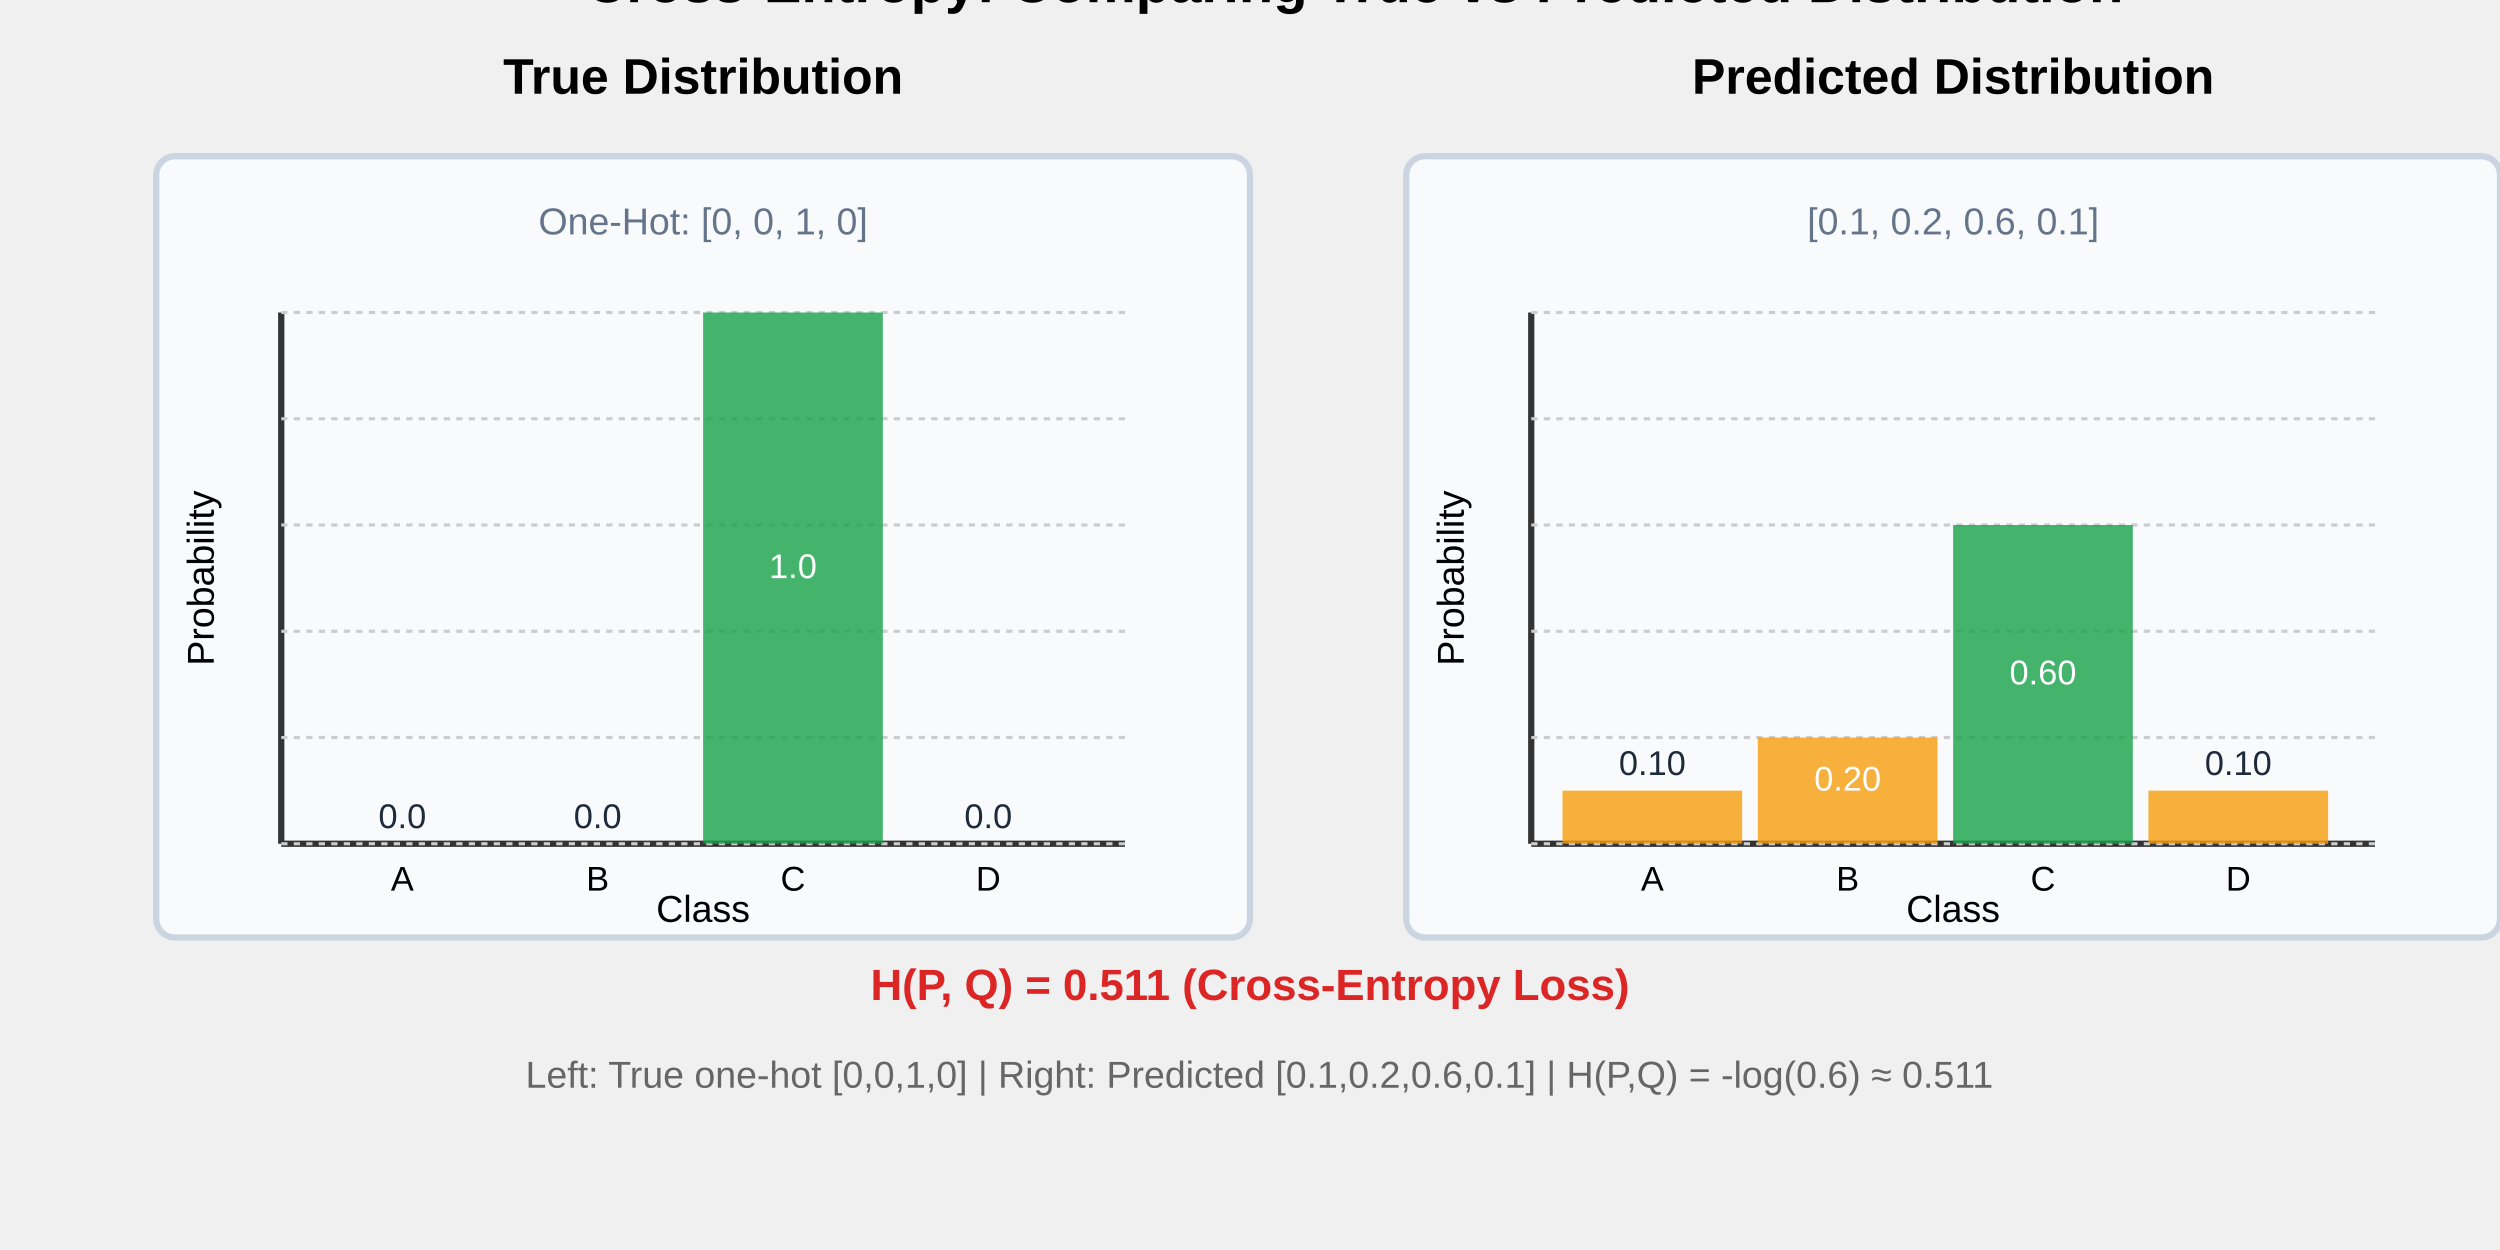
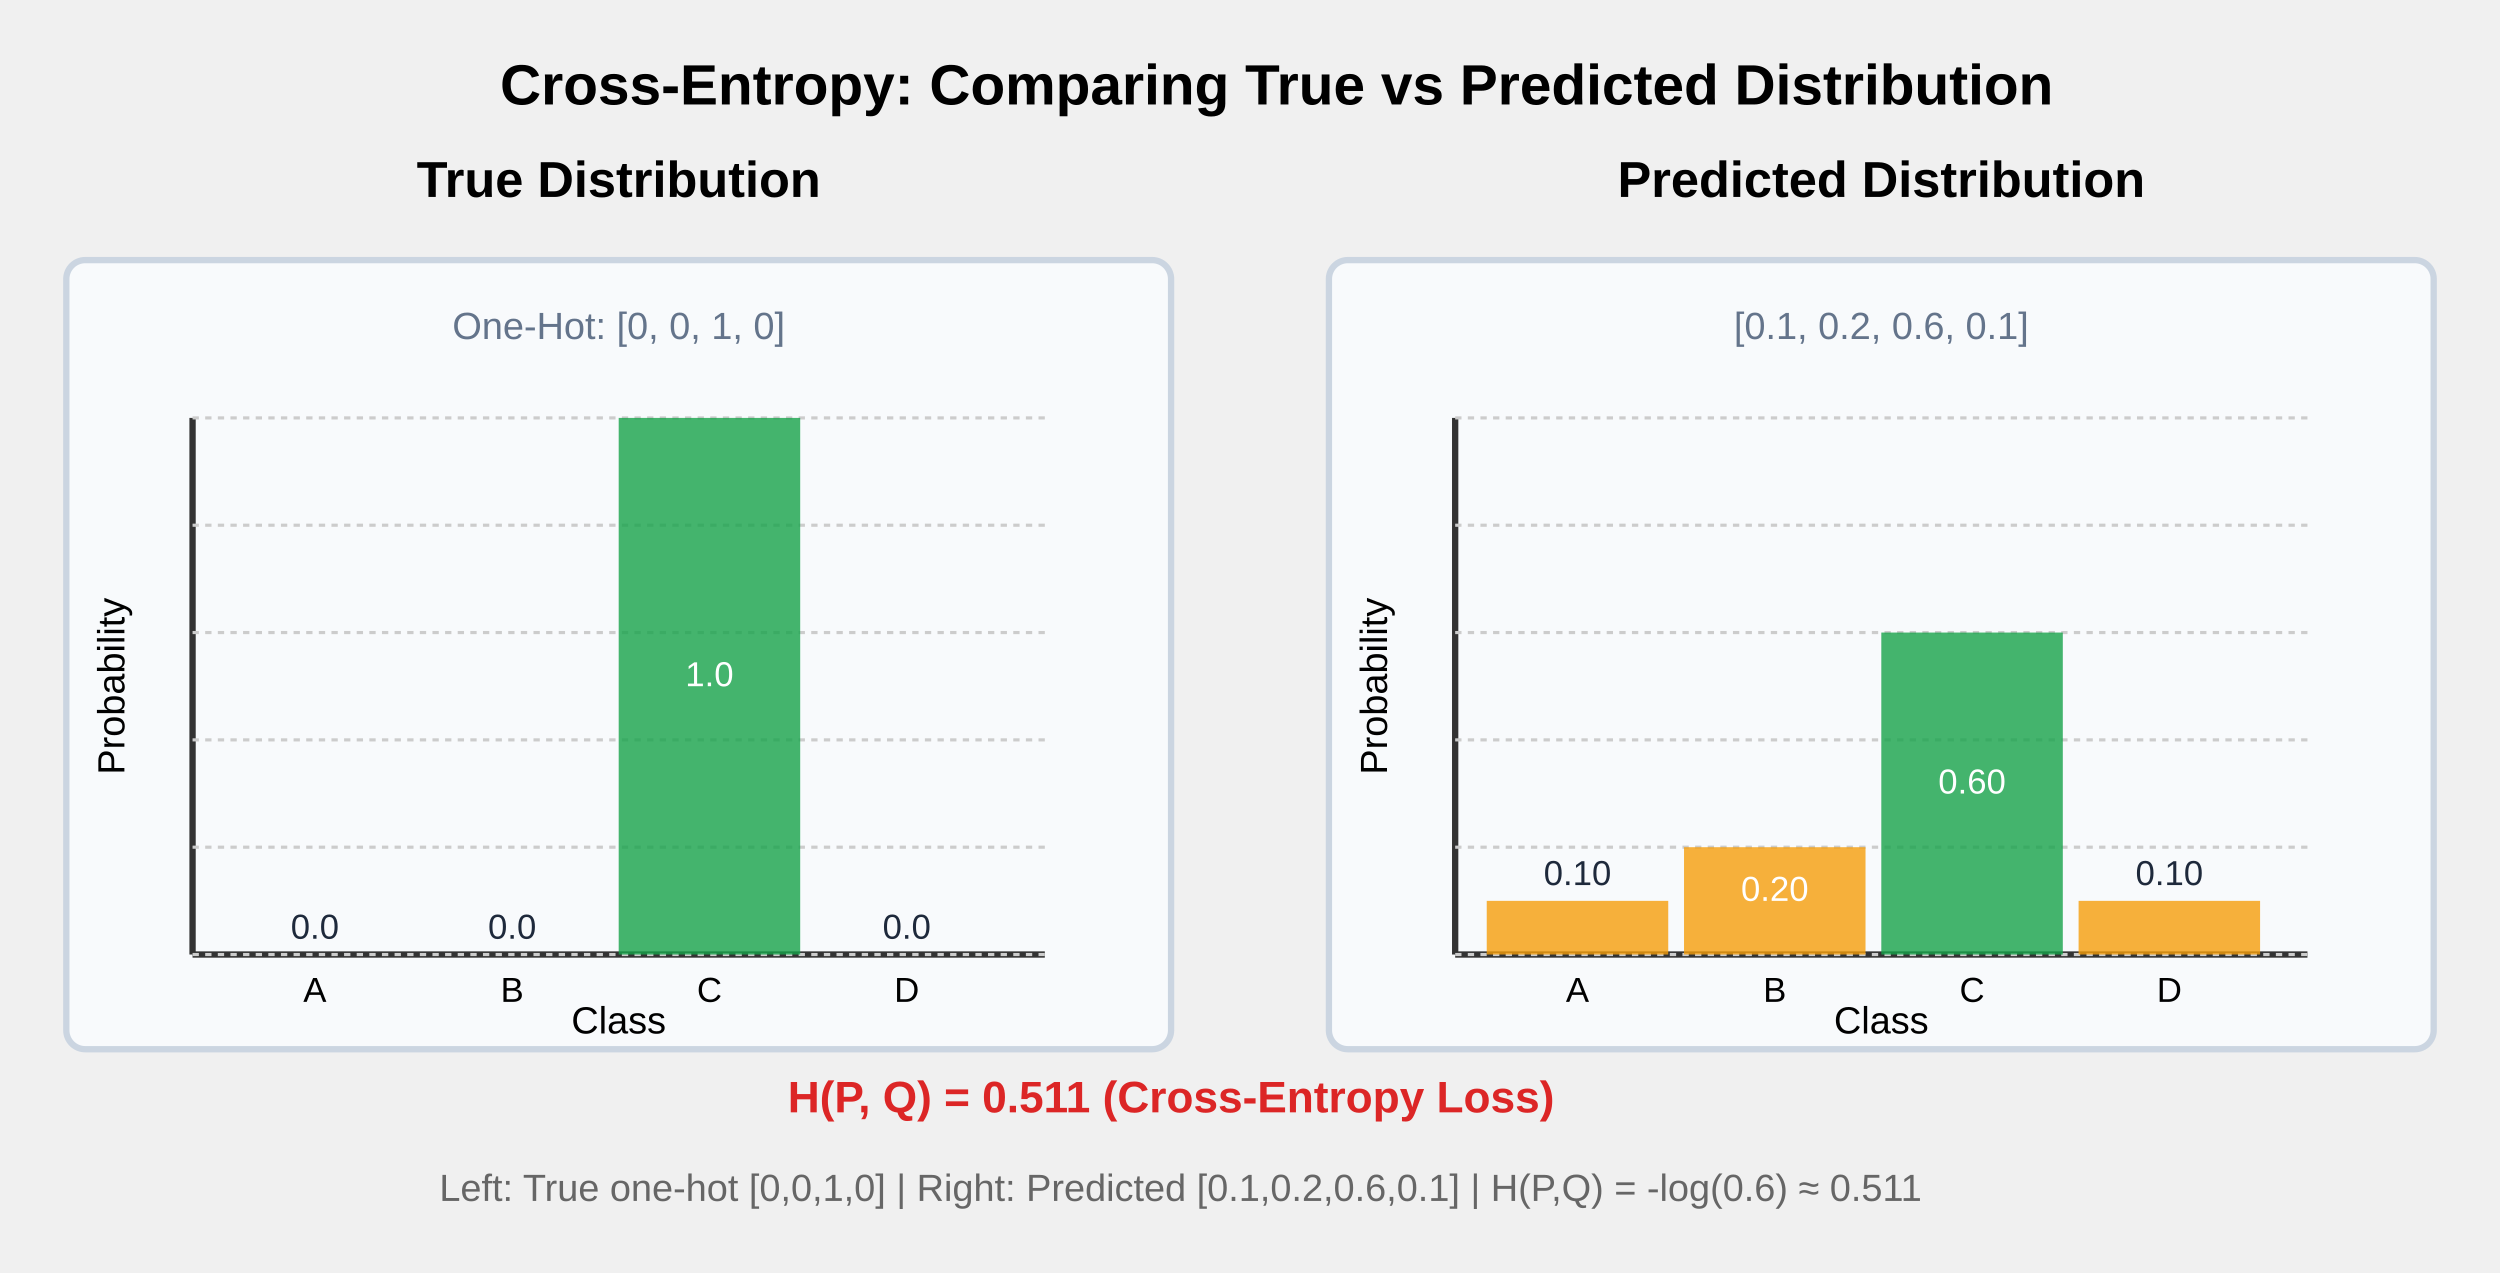
- <svg xmlns="http://www.w3.org/2000/svg" width="800" height="400" version="1.1" id="svg112">
+ <svg xmlns="http://www.w3.org/2000/svg" width="792" height="402.986" version="1.1" id="svg112" viewBox="0 0 792.0 402.99">
  <defs id="defs116" />
-   <text x="433.458" y="0.71" font-family="Arial" font-size="18px" font-weight="bold" text-anchor="middle" id="text2">Cross-Entropy: Comparing True vs Predicted Distribution</text>
-   <g transform="translate(50, 50)" id="g54">
-     <text x="175.0" y="-20" font-family="Arial" font-size="16" font-weight="bold" text-anchor="middle" id="text4">True Distribution</text>
-     <rect x="0" y="0" width="350.0" height="250" fill="#f8fafc" stroke="#cbd5e1" stroke-width="2" rx="6" id="rect6" />
-     <text x="175.0" y="25" font-family="Arial" font-size="12" fill="#64748b" text-anchor="middle" id="text8">One-Hot: [0, 0, 1, 0]</text>
-     <line x1="40" y1="220" x2="310.0" y2="220" stroke="#333" stroke-width="2" id="line10" />
-     <line x1="40" y1="220" x2="40" y2="50" stroke="#333" stroke-width="2" id="line12" />
-     <text x="175.0" y="245" font-family="Arial" font-size="12" text-anchor="middle" id="text14">Class</text>
-     <text x="15" y="135.0" font-family="Arial" font-size="12" text-anchor="middle" dominant-baseline="middle" transform="rotate(-90, 15, 135.0)" id="text16">Probability</text>
-     <line x1="40" y1="220.0" x2="310.0" y2="220.0" stroke="#ccc" stroke-width="1" stroke-dasharray="2,2" id="line18" />
-     <line x1="40" y1="186.0" x2="310.0" y2="186.0" stroke="#ccc" stroke-width="1" stroke-dasharray="2,2" id="line20" />
-     <line x1="40" y1="152.0" x2="310.0" y2="152.0" stroke="#ccc" stroke-width="1" stroke-dasharray="2,2" id="line22" />
-     <line x1="40" y1="118.0" x2="310.0" y2="118.0" stroke="#ccc" stroke-width="1" stroke-dasharray="2,2" id="line24" />
-     <line x1="40" y1="84.0" x2="310.0" y2="84.0" stroke="#ccc" stroke-width="1" stroke-dasharray="2,2" id="line26" />
-     <line x1="40" y1="50.0" x2="310.0" y2="50.0" stroke="#ccc" stroke-width="1" stroke-dasharray="2,2" id="line28" />
-     <rect x="50.0" y="220.0" width="57.5" height="0.0" fill="#dc2626" opacity="0.8" id="rect30" />
-     <text x="78.75" y="215.0" font-family="Arial" font-size="11" text-anchor="middle" fill="#1e293b" id="text32">0.0</text>
-     <text x="78.75" y="235" font-family="Arial" font-size="11" text-anchor="middle" id="text34">A</text>
-     <rect x="112.5" y="220.0" width="57.5" height="0.0" fill="#dc2626" opacity="0.8" id="rect36" />
-     <text x="141.25" y="215.0" font-family="Arial" font-size="11" text-anchor="middle" fill="#1e293b" id="text38">0.0</text>
-     <text x="141.25" y="235" font-family="Arial" font-size="11" text-anchor="middle" id="text40">B</text>
-     <rect x="175.0" y="50.0" width="57.5" height="170.0" fill="#16a34a" opacity="0.8" id="rect42" />
-     <text x="203.75" y="135.0" font-family="Arial" font-size="11" text-anchor="middle" fill="white" id="text44">1.0</text>
-     <text x="203.75" y="235" font-family="Arial" font-size="11" text-anchor="middle" id="text46">C</text>
-     <rect x="237.5" y="220.0" width="57.5" height="0.0" fill="#dc2626" opacity="0.8" id="rect48" />
-     <text x="266.25" y="215.0" font-family="Arial" font-size="11" text-anchor="middle" fill="#1e293b" id="text50">0.0</text>
-     <text x="266.25" y="235" font-family="Arial" font-size="11" text-anchor="middle" id="text52">D</text>
+   <text x="404.458" y="33.104" font-family="Arial" font-size="18px" font-weight="bold" text-anchor="middle" id="text2">Cross-Entropy: Comparing True vs Predicted Distribution</text>
+   <g transform="translate(21,82.39458)" id="g54">
+     <text x="175" y="-20" font-family="Arial" font-size="16px" font-weight="bold" text-anchor="middle" id="text4">True Distribution</text>
+     <rect x="0" y="0" width="350" height="250" fill="#f8fafc" stroke="#cbd5e1" stroke-width="2" rx="6" id="rect6" />
+     <text x="175" y="25" font-family="Arial" font-size="12px" fill="#64748b" text-anchor="middle" id="text8">One-Hot: [0, 0, 1, 0]</text>
+     <line x1="40" y1="220" x2="310" y2="220" stroke="#333333" stroke-width="2" id="line10" />
+     <line x1="40" y1="220" x2="40" y2="50" stroke="#333333" stroke-width="2" id="line12" />
+     <text x="175" y="245" font-family="Arial" font-size="12px" text-anchor="middle" id="text14">Class</text>
+     <text x="15" y="135" font-family="Arial" font-size="12px" text-anchor="middle" dominant-baseline="middle" transform="rotate(-90,15,135)" id="text16">Probability</text>
+     <line x1="40" y1="220" x2="310" y2="220" stroke="#cccccc" stroke-width="1" stroke-dasharray="2, 2" id="line18" />
+     <line x1="40" y1="186" x2="310" y2="186" stroke="#cccccc" stroke-width="1" stroke-dasharray="2, 2" id="line20" />
+     <line x1="40" y1="152" x2="310" y2="152" stroke="#cccccc" stroke-width="1" stroke-dasharray="2, 2" id="line22" />
+     <line x1="40" y1="118" x2="310" y2="118" stroke="#cccccc" stroke-width="1" stroke-dasharray="2, 2" id="line24" />
+     <line x1="40" y1="84" x2="310" y2="84" stroke="#cccccc" stroke-width="1" stroke-dasharray="2, 2" id="line26" />
+     <line x1="40" y1="50" x2="310" y2="50" stroke="#cccccc" stroke-width="1" stroke-dasharray="2, 2" id="line28" />
+     <rect x="50" y="220" width="57.5" height="0" fill="#dc2626" opacity="0.8" id="rect30" />
+     <text x="78.75" y="215" font-family="Arial" font-size="11px" text-anchor="middle" fill="#1e293b" id="text32">0.0</text>
+     <text x="78.75" y="235" font-family="Arial" font-size="11px" text-anchor="middle" id="text34">A</text>
+     <rect x="112.5" y="220" width="57.5" height="0" fill="#dc2626" opacity="0.8" id="rect36" />
+     <text x="141.25" y="215" font-family="Arial" font-size="11px" text-anchor="middle" fill="#1e293b" id="text38">0.0</text>
+     <text x="141.25" y="235" font-family="Arial" font-size="11px" text-anchor="middle" id="text40">B</text>
+     <rect x="175" y="50" width="57.5" height="170" fill="#16a34a" opacity="0.8" id="rect42" />
+     <text x="203.75" y="135" font-family="Arial" font-size="11px" text-anchor="middle" fill="#ffffff" id="text44">1.0</text>
+     <text x="203.75" y="235" font-family="Arial" font-size="11px" text-anchor="middle" id="text46">C</text>
+     <rect x="237.5" y="220" width="57.5" height="0" fill="#dc2626" opacity="0.8" id="rect48" />
+     <text x="266.25" y="215" font-family="Arial" font-size="11px" text-anchor="middle" fill="#1e293b" id="text50">0.0</text>
+     <text x="266.25" y="235" font-family="Arial" font-size="11px" text-anchor="middle" id="text52">D</text>
  </g>
-   <g transform="translate(450.0, 50)" id="g106">
-     <text x="175.0" y="-20" font-family="Arial" font-size="16" font-weight="bold" text-anchor="middle" id="text56">Predicted Distribution</text>
-     <rect x="0" y="0" width="350.0" height="250" fill="#f8fafc" stroke="#cbd5e1" stroke-width="2" rx="6" id="rect58" />
-     <text x="175.0" y="25" font-family="Arial" font-size="12" fill="#64748b" text-anchor="middle" id="text60">[0.1, 0.2, 0.6, 0.1]</text>
-     <line x1="40" y1="220" x2="310.0" y2="220" stroke="#333" stroke-width="2" id="line62" />
-     <line x1="40" y1="220" x2="40" y2="50" stroke="#333" stroke-width="2" id="line64" />
-     <text x="175.0" y="245" font-family="Arial" font-size="12" text-anchor="middle" id="text66">Class</text>
-     <text x="15" y="135.0" font-family="Arial" font-size="12" text-anchor="middle" dominant-baseline="middle" transform="rotate(-90, 15, 135.0)" id="text68">Probability</text>
-     <line x1="40" y1="220.0" x2="310.0" y2="220.0" stroke="#ccc" stroke-width="1" stroke-dasharray="2,2" id="line70" />
-     <line x1="40" y1="186.0" x2="310.0" y2="186.0" stroke="#ccc" stroke-width="1" stroke-dasharray="2,2" id="line72" />
-     <line x1="40" y1="152.0" x2="310.0" y2="152.0" stroke="#ccc" stroke-width="1" stroke-dasharray="2,2" id="line74" />
-     <line x1="40" y1="118.0" x2="310.0" y2="118.0" stroke="#ccc" stroke-width="1" stroke-dasharray="2,2" id="line76" />
-     <line x1="40" y1="84.0" x2="310.0" y2="84.0" stroke="#ccc" stroke-width="1" stroke-dasharray="2,2" id="line78" />
-     <line x1="40" y1="50.0" x2="310.0" y2="50.0" stroke="#ccc" stroke-width="1" stroke-dasharray="2,2" id="line80" />
-     <rect x="50.0" y="203.0" width="57.5" height="17.0" fill="#f59e0b" opacity="0.8" id="rect82" />
-     <text x="78.75" y="198.0" font-family="Arial" font-size="11" text-anchor="middle" fill="#1e293b" id="text84">0.10</text>
-     <text x="78.75" y="235" font-family="Arial" font-size="11" text-anchor="middle" id="text86">A</text>
-     <rect x="112.5" y="186.0" width="57.5" height="34.0" fill="#f59e0b" opacity="0.8" id="rect88" />
-     <text x="141.25" y="203.0" font-family="Arial" font-size="11" text-anchor="middle" fill="white" id="text90">0.20</text>
-     <text x="141.25" y="235" font-family="Arial" font-size="11" text-anchor="middle" id="text92">B</text>
-     <rect x="175.0" y="118.0" width="57.5" height="102.0" fill="#16a34a" opacity="0.8" id="rect94" />
-     <text x="203.75" y="169.0" font-family="Arial" font-size="11" text-anchor="middle" fill="white" id="text96">0.60</text>
-     <text x="203.75" y="235" font-family="Arial" font-size="11" text-anchor="middle" id="text98">C</text>
-     <rect x="237.5" y="203.0" width="57.5" height="17.0" fill="#f59e0b" opacity="0.8" id="rect100" />
-     <text x="266.25" y="198.0" font-family="Arial" font-size="11" text-anchor="middle" fill="#1e293b" id="text102">0.10</text>
-     <text x="266.25" y="235" font-family="Arial" font-size="11" text-anchor="middle" id="text104">D</text>
+   <g transform="translate(421,82.39458)" id="g106">
+     <text x="175" y="-20" font-family="Arial" font-size="16px" font-weight="bold" text-anchor="middle" id="text56">Predicted Distribution</text>
+     <rect x="0" y="0" width="350" height="250" fill="#f8fafc" stroke="#cbd5e1" stroke-width="2" rx="6" id="rect58" />
+     <text x="175" y="25" font-family="Arial" font-size="12px" fill="#64748b" text-anchor="middle" id="text60">[0.1, 0.2, 0.6, 0.1]</text>
+     <line x1="40" y1="220" x2="310" y2="220" stroke="#333333" stroke-width="2" id="line62" />
+     <line x1="40" y1="220" x2="40" y2="50" stroke="#333333" stroke-width="2" id="line64" />
+     <text x="175" y="245" font-family="Arial" font-size="12px" text-anchor="middle" id="text66">Class</text>
+     <text x="15" y="135" font-family="Arial" font-size="12px" text-anchor="middle" dominant-baseline="middle" transform="rotate(-90,15,135)" id="text68">Probability</text>
+     <line x1="40" y1="220" x2="310" y2="220" stroke="#cccccc" stroke-width="1" stroke-dasharray="2, 2" id="line70" />
+     <line x1="40" y1="186" x2="310" y2="186" stroke="#cccccc" stroke-width="1" stroke-dasharray="2, 2" id="line72" />
+     <line x1="40" y1="152" x2="310" y2="152" stroke="#cccccc" stroke-width="1" stroke-dasharray="2, 2" id="line74" />
+     <line x1="40" y1="118" x2="310" y2="118" stroke="#cccccc" stroke-width="1" stroke-dasharray="2, 2" id="line76" />
+     <line x1="40" y1="84" x2="310" y2="84" stroke="#cccccc" stroke-width="1" stroke-dasharray="2, 2" id="line78" />
+     <line x1="40" y1="50" x2="310" y2="50" stroke="#cccccc" stroke-width="1" stroke-dasharray="2, 2" id="line80" />
+     <rect x="50" y="203" width="57.5" height="17" fill="#f59e0b" opacity="0.8" id="rect82" />
+     <text x="78.75" y="198" font-family="Arial" font-size="11px" text-anchor="middle" fill="#1e293b" id="text84">0.10</text>
+     <text x="78.75" y="235" font-family="Arial" font-size="11px" text-anchor="middle" id="text86">A</text>
+     <rect x="112.5" y="186" width="57.5" height="34" fill="#f59e0b" opacity="0.8" id="rect88" />
+     <text x="141.25" y="203" font-family="Arial" font-size="11px" text-anchor="middle" fill="#ffffff" id="text90">0.20</text>
+     <text x="141.25" y="235" font-family="Arial" font-size="11px" text-anchor="middle" id="text92">B</text>
+     <rect x="175" y="118" width="57.5" height="102" fill="#16a34a" opacity="0.8" id="rect94" />
+     <text x="203.75" y="169" font-family="Arial" font-size="11px" text-anchor="middle" fill="#ffffff" id="text96">0.60</text>
+     <text x="203.75" y="235" font-family="Arial" font-size="11px" text-anchor="middle" id="text98">C</text>
+     <rect x="237.5" y="203" width="57.5" height="17" fill="#f59e0b" opacity="0.8" id="rect100" />
+     <text x="266.25" y="198" font-family="Arial" font-size="11px" text-anchor="middle" fill="#1e293b" id="text102">0.10</text>
+     <text x="266.25" y="235" font-family="Arial" font-size="11px" text-anchor="middle" id="text104">D</text>
  </g>
-   <text x="400.0" y="320" font-family="Arial" font-size="14" fill="#dc2626" text-anchor="middle" font-weight="bold" id="text108">H(P, Q) = 0.511 (Cross-Entropy Loss)</text>
-   <text x="403.001" y="348.066" font-family="Arial" font-size="12px" fill="#666666" text-anchor="middle" id="text110">Left: True one-hot [0,0,1,0] | Right: Predicted [0.1,0.2,0.6,0.1] | H(P,Q) = -log(0.6) ≈ 0.511</text>
+   <text x="371" y="352.395" font-family="Arial" font-size="14px" fill="#dc2626" text-anchor="middle" font-weight="bold" id="text108">H(P, Q) = 0.511 (Cross-Entropy Loss)</text>
+   <text x="374.001" y="380.461" font-family="Arial" font-size="12px" fill="#666666" text-anchor="middle" id="text110">Left: True one-hot [0,0,1,0] | Right: Predicted [0.1,0.2,0.6,0.1] | H(P,Q) = -log(0.6) ≈ 0.511</text>
</svg>
